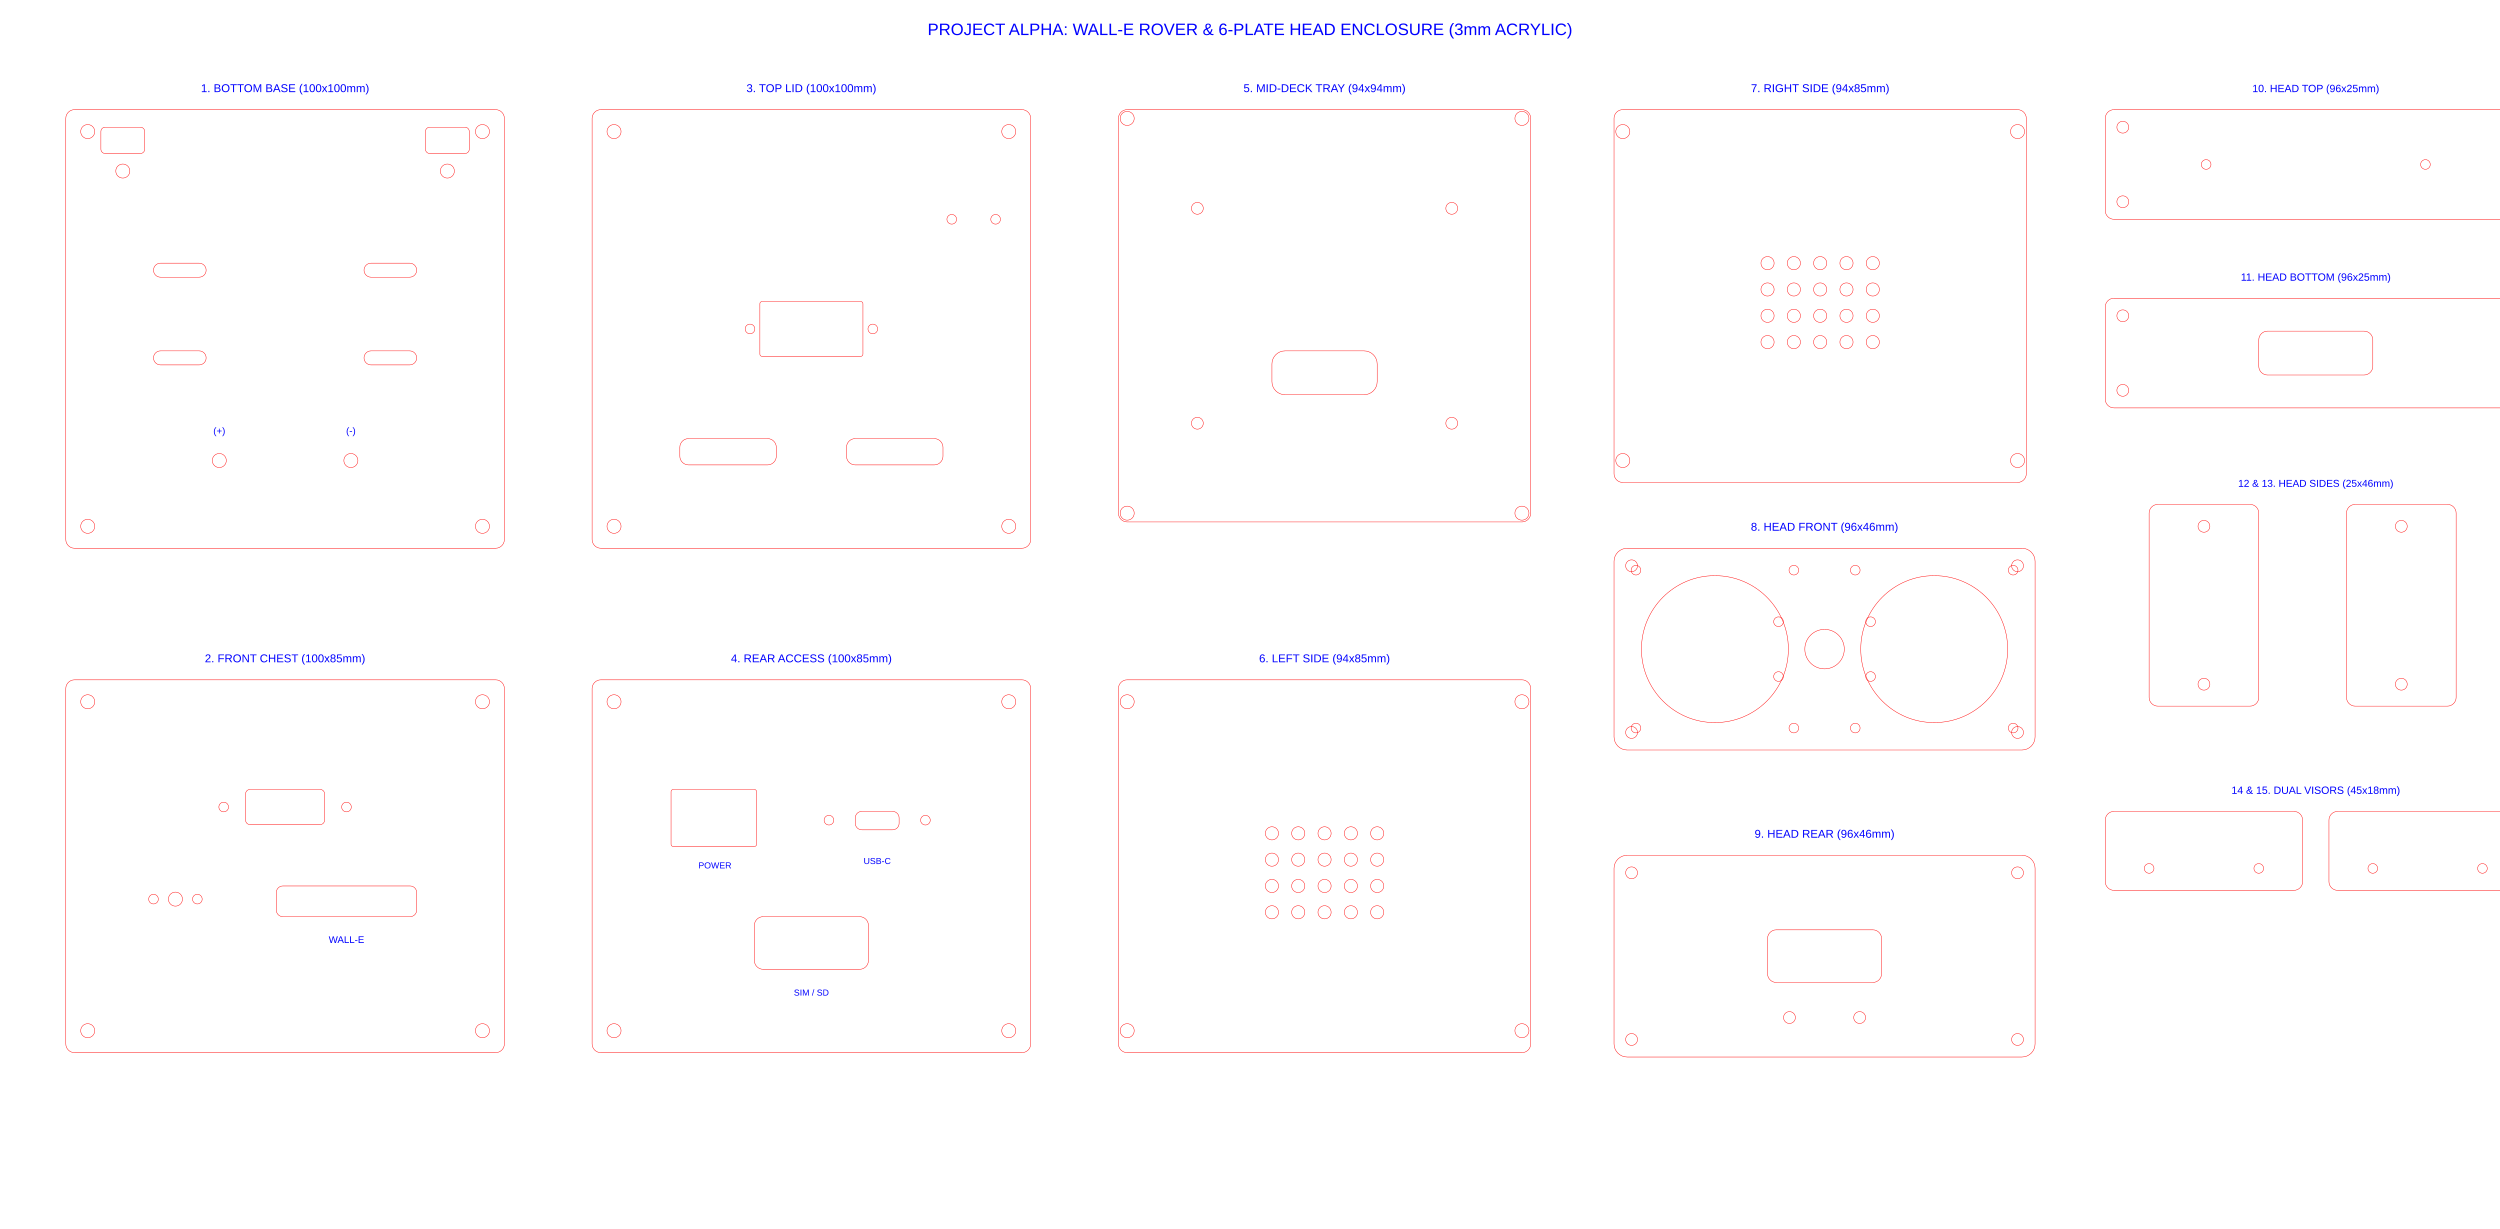
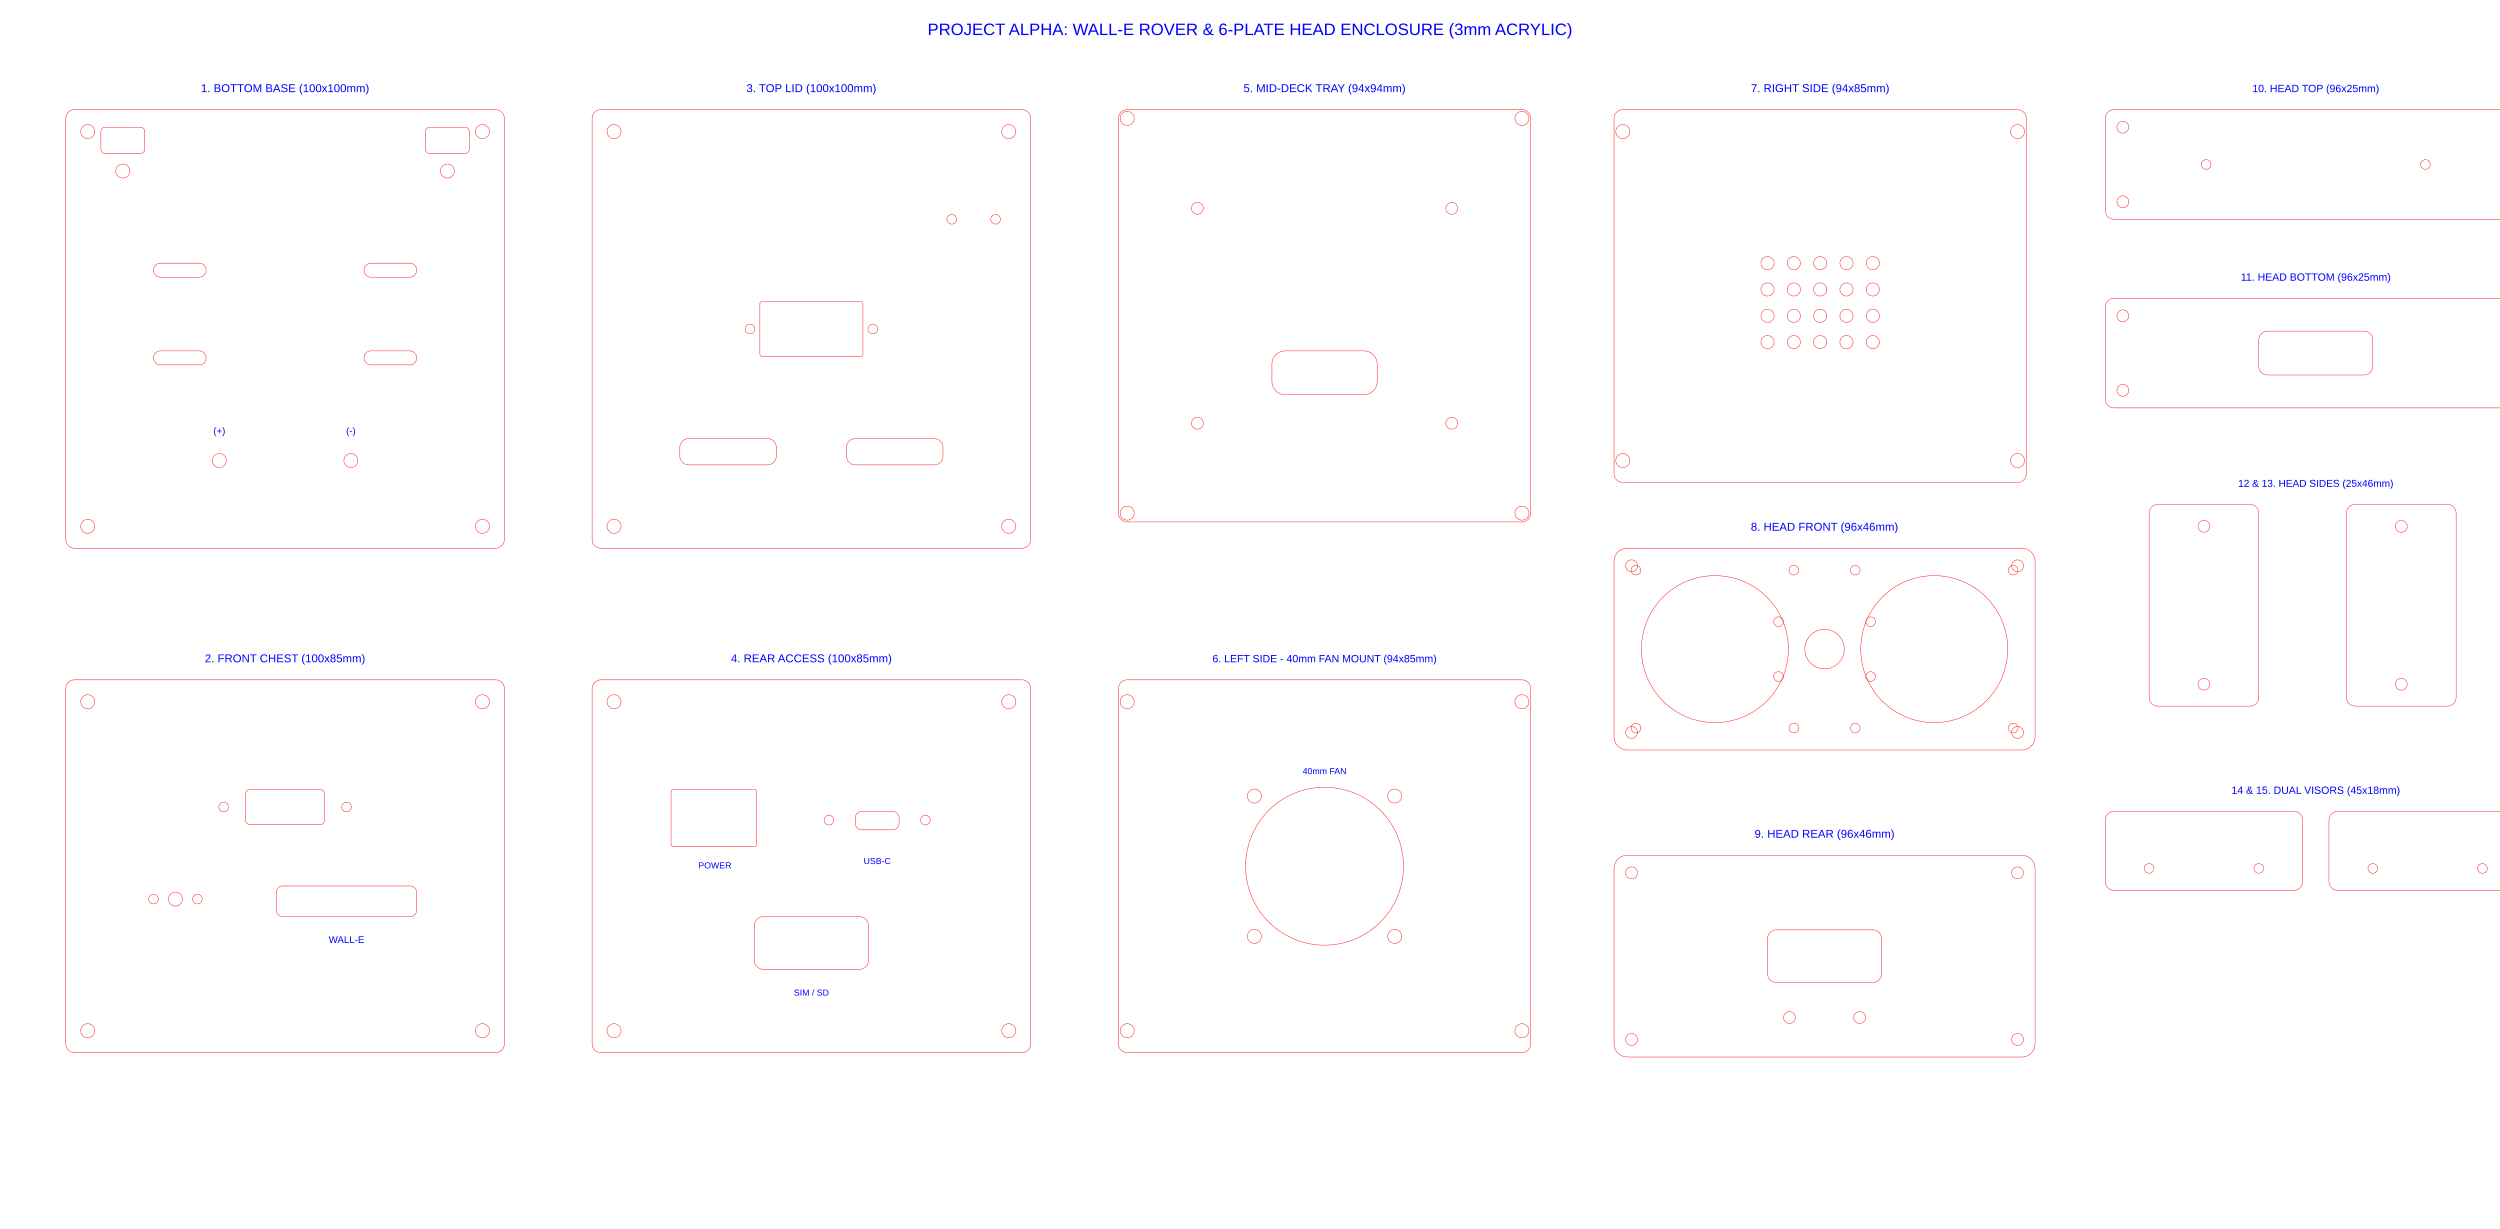
<svg xmlns="http://www.w3.org/2000/svg" width="570mm" height="280mm" viewBox="0 0 570 280">
  <text x="285.00" y="8.00" font-family="Arial, sans-serif" font-size="3.80" text-anchor="middle" fill="#0000FF">PROJECT ALPHA: WALL-E ROVER &amp; 6-PLATE HEAD ENCLOSURE (3mm ACRYLIC)</text>
  <text x="65.00" y="21.00" font-family="Arial, sans-serif" font-size="2.60" text-anchor="middle" fill="#0000FF">1. BOTTOM BASE (100x100mm)</text>
  <rect x="15.00" y="25.00" width="100.00" height="100.00" rx="2.00" ry="2.00" fill="none" stroke="#FF0000" stroke-width="0.10" />
  <circle cx="20.00" cy="30.00" r="1.60" fill="none" stroke="#FF0000" stroke-width="0.10" />
  <circle cx="110.00" cy="30.00" r="1.60" fill="none" stroke="#FF0000" stroke-width="0.10" />
  <circle cx="20.00" cy="120.00" r="1.60" fill="none" stroke="#FF0000" stroke-width="0.10" />
  <circle cx="110.00" cy="120.00" r="1.60" fill="none" stroke="#FF0000" stroke-width="0.10" />
  <circle cx="50.00" cy="105.00" r="1.60" fill="none" stroke="#FF0000" stroke-width="0.10" />
  <circle cx="80.00" cy="105.00" r="1.60" fill="none" stroke="#FF0000" stroke-width="0.10" />
  <text x="50.00" y="99.00" font-family="Arial, sans-serif" font-size="2.20" text-anchor="middle" fill="#0000FF">(+)</text>
  <text x="80.00" y="99.00" font-family="Arial, sans-serif" font-size="2.20" text-anchor="middle" fill="#0000FF">(-)</text>
  <rect x="23.00" y="29.00" width="10.00" height="6.00" rx="1.00" ry="1.00" fill="none" stroke="#FF0000" stroke-width="0.10" />
  <circle cx="28.00" cy="39.00" r="1.60" fill="none" stroke="#FF0000" stroke-width="0.10" />
  <rect x="97.00" y="29.00" width="10.00" height="6.00" rx="1.00" ry="1.00" fill="none" stroke="#FF0000" stroke-width="0.10" />
  <circle cx="102.00" cy="39.00" r="1.60" fill="none" stroke="#FF0000" stroke-width="0.10" />
  <rect x="35.00" y="60.00" width="12.00" height="3.20" rx="1.60" ry="1.60" fill="none" stroke="#FF0000" stroke-width="0.10" />
  <rect x="35.00" y="80.00" width="12.00" height="3.20" rx="1.60" ry="1.60" fill="none" stroke="#FF0000" stroke-width="0.10" />
  <rect x="83.00" y="60.00" width="12.00" height="3.20" rx="1.60" ry="1.60" fill="none" stroke="#FF0000" stroke-width="0.10" />
  <rect x="83.00" y="80.00" width="12.00" height="3.20" rx="1.60" ry="1.60" fill="none" stroke="#FF0000" stroke-width="0.10" />
  <text x="65.00" y="151.00" font-family="Arial, sans-serif" font-size="2.60" text-anchor="middle" fill="#0000FF">2. FRONT CHEST (100x85mm)</text>
  <rect x="15.00" y="155.00" width="100.00" height="85.00" rx="2.00" ry="2.00" fill="none" stroke="#FF0000" stroke-width="0.10" />
  <circle cx="20.00" cy="160.00" r="1.60" fill="none" stroke="#FF0000" stroke-width="0.10" />
  <circle cx="110.00" cy="160.00" r="1.60" fill="none" stroke="#FF0000" stroke-width="0.10" />
  <circle cx="20.00" cy="235.00" r="1.60" fill="none" stroke="#FF0000" stroke-width="0.10" />
  <circle cx="110.00" cy="235.00" r="1.60" fill="none" stroke="#FF0000" stroke-width="0.10" />
  <rect x="56.00" y="180.00" width="18.00" height="8.00" rx="1.00" ry="1.00" fill="none" stroke="#FF0000" stroke-width="0.10" />
  <circle cx="51.00" cy="184.00" r="1.10" fill="none" stroke="#FF0000" stroke-width="0.10" />
  <circle cx="79.00" cy="184.00" r="1.10" fill="none" stroke="#FF0000" stroke-width="0.10" />
  <circle cx="40.00" cy="205.00" r="1.60" fill="none" stroke="#FF0000" stroke-width="0.10" />
  <circle cx="35.00" cy="205.00" r="1.10" fill="none" stroke="#FF0000" stroke-width="0.10" />
  <circle cx="45.00" cy="205.00" r="1.10" fill="none" stroke="#FF0000" stroke-width="0.10" />
  <rect x="63.00" y="202.00" width="32.00" height="7.00" rx="1.50" ry="1.50" fill="none" stroke="#FF0000" stroke-width="0.10" />
  <text x="79.00" y="215.00" font-family="Arial, sans-serif" font-size="2.20" text-anchor="middle" fill="#0000FF">WALL-E</text>
  <text x="185.00" y="21.00" font-family="Arial, sans-serif" font-size="2.60" text-anchor="middle" fill="#0000FF">3. TOP LID (100x100mm)</text>
  <rect x="135.00" y="25.00" width="100.00" height="100.00" rx="2.00" ry="2.00" fill="none" stroke="#FF0000" stroke-width="0.10" />
  <circle cx="140.00" cy="30.00" r="1.60" fill="none" stroke="#FF0000" stroke-width="0.10" />
  <circle cx="230.00" cy="30.00" r="1.60" fill="none" stroke="#FF0000" stroke-width="0.10" />
  <circle cx="140.00" cy="120.00" r="1.60" fill="none" stroke="#FF0000" stroke-width="0.10" />
  <circle cx="230.00" cy="120.00" r="1.60" fill="none" stroke="#FF0000" stroke-width="0.10" />
  <rect x="173.25" y="68.75" width="23.50" height="12.50" rx="0.50" ry="0.50" fill="none" stroke="#FF0000" stroke-width="0.10" />
  <circle cx="171.00" cy="75.00" r="1.10" fill="none" stroke="#FF0000" stroke-width="0.10" />
  <circle cx="199.00" cy="75.00" r="1.10" fill="none" stroke="#FF0000" stroke-width="0.10" />
  <rect x="155.00" y="100.00" width="22.00" height="6.00" rx="2.00" ry="2.00" fill="none" stroke="#FF0000" stroke-width="0.10" />
  <rect x="193.00" y="100.00" width="22.00" height="6.00" rx="2.00" ry="2.00" fill="none" stroke="#FF0000" stroke-width="0.10" />
  <circle cx="217.00" cy="50.00" r="1.10" fill="none" stroke="#FF0000" stroke-width="0.10" />
  <circle cx="227.00" cy="50.00" r="1.10" fill="none" stroke="#FF0000" stroke-width="0.10" />
  <text x="185.00" y="151.00" font-family="Arial, sans-serif" font-size="2.60" text-anchor="middle" fill="#0000FF">4. REAR ACCESS (100x85mm)</text>
  <rect x="135.00" y="155.00" width="100.00" height="85.00" rx="2.00" ry="2.00" fill="none" stroke="#FF0000" stroke-width="0.10" />
  <circle cx="140.00" cy="160.00" r="1.60" fill="none" stroke="#FF0000" stroke-width="0.10" />
  <circle cx="230.00" cy="160.00" r="1.60" fill="none" stroke="#FF0000" stroke-width="0.10" />
  <circle cx="140.00" cy="235.00" r="1.60" fill="none" stroke="#FF0000" stroke-width="0.10" />
  <circle cx="230.00" cy="235.00" r="1.60" fill="none" stroke="#FF0000" stroke-width="0.10" />
  <rect x="153.00" y="180.00" width="19.50" height="13.00" rx="0.50" ry="0.50" fill="none" stroke="#FF0000" stroke-width="0.10" />
  <text x="163.00" y="198.00" font-family="Arial, sans-serif" font-size="2.00" text-anchor="middle" fill="#0000FF">POWER</text>
  <rect x="195.00" y="185.00" width="10.00" height="4.20" rx="1.50" ry="1.50" fill="none" stroke="#FF0000" stroke-width="0.10" />
  <circle cx="189.00" cy="187.00" r="1.10" fill="none" stroke="#FF0000" stroke-width="0.10" />
  <circle cx="211.00" cy="187.00" r="1.10" fill="none" stroke="#FF0000" stroke-width="0.10" />
  <text x="200.00" y="197.00" font-family="Arial, sans-serif" font-size="2.00" text-anchor="middle" fill="#0000FF">USB-C</text>
  <rect x="172.00" y="209.00" width="26.00" height="12.00" rx="2.00" ry="2.00" fill="none" stroke="#FF0000" stroke-width="0.10" />
  <text x="185.00" y="227.00" font-family="Arial, sans-serif" font-size="2.00" text-anchor="middle" fill="#0000FF">SIM / SD</text>
  <text x="302.00" y="21.00" font-family="Arial, sans-serif" font-size="2.60" text-anchor="middle" fill="#0000FF">5. MID-DECK TRAY (94x94mm)</text>
  <rect x="255.00" y="25.00" width="94.00" height="94.00" rx="2.00" ry="2.00" fill="none" stroke="#FF0000" stroke-width="0.10" />
  <circle cx="257.00" cy="27.00" r="1.60" fill="none" stroke="#FF0000" stroke-width="0.10" />
  <circle cx="347.00" cy="27.00" r="1.60" fill="none" stroke="#FF0000" stroke-width="0.10" />
  <circle cx="257.00" cy="117.00" r="1.60" fill="none" stroke="#FF0000" stroke-width="0.10" />
  <circle cx="347.00" cy="117.00" r="1.60" fill="none" stroke="#FF0000" stroke-width="0.10" />
  <circle cx="273.00" cy="47.50" r="1.35" fill="none" stroke="#FF0000" stroke-width="0.10" />
  <circle cx="273.00" cy="96.50" r="1.35" fill="none" stroke="#FF0000" stroke-width="0.10" />
  <circle cx="331.00" cy="47.50" r="1.35" fill="none" stroke="#FF0000" stroke-width="0.10" />
  <circle cx="331.00" cy="96.50" r="1.35" fill="none" stroke="#FF0000" stroke-width="0.10" />
  <rect x="290.00" y="80.00" width="24.00" height="10.00" rx="3.00" ry="3.00" fill="none" stroke="#FF0000" stroke-width="0.10" />
-   <text x="302.00" y="151.00" font-family="Arial, sans-serif" font-size="2.60" text-anchor="middle" fill="#0000FF">6. LEFT SIDE (94x85mm)</text>
+   <text x="302.00" y="151.00" font-family="Arial, sans-serif" font-size="2.40" text-anchor="middle" fill="#0000FF">6. LEFT SIDE - 40mm FAN MOUNT (94x85mm)</text>
  <rect x="255.00" y="155.00" width="94.00" height="85.00" rx="2.00" ry="2.00" fill="none" stroke="#FF0000" stroke-width="0.10" />
  <circle cx="257.00" cy="160.00" r="1.60" fill="none" stroke="#FF0000" stroke-width="0.10" />
  <circle cx="347.00" cy="160.00" r="1.60" fill="none" stroke="#FF0000" stroke-width="0.10" />
  <circle cx="257.00" cy="235.00" r="1.60" fill="none" stroke="#FF0000" stroke-width="0.10" />
  <circle cx="347.00" cy="235.00" r="1.60" fill="none" stroke="#FF0000" stroke-width="0.10" />
-   <circle cx="290.00" cy="190.00" r="1.50" fill="none" stroke="#FF0000" stroke-width="0.10" />
-   <circle cx="290.00" cy="196.00" r="1.50" fill="none" stroke="#FF0000" stroke-width="0.10" />
-   <circle cx="290.00" cy="202.00" r="1.50" fill="none" stroke="#FF0000" stroke-width="0.10" />
-   <circle cx="290.00" cy="208.00" r="1.50" fill="none" stroke="#FF0000" stroke-width="0.10" />
-   <circle cx="296.00" cy="190.00" r="1.50" fill="none" stroke="#FF0000" stroke-width="0.10" />
-   <circle cx="296.00" cy="196.00" r="1.50" fill="none" stroke="#FF0000" stroke-width="0.10" />
-   <circle cx="296.00" cy="202.00" r="1.50" fill="none" stroke="#FF0000" stroke-width="0.10" />
-   <circle cx="296.00" cy="208.00" r="1.50" fill="none" stroke="#FF0000" stroke-width="0.10" />
-   <circle cx="302.00" cy="190.00" r="1.50" fill="none" stroke="#FF0000" stroke-width="0.10" />
-   <circle cx="302.00" cy="196.00" r="1.50" fill="none" stroke="#FF0000" stroke-width="0.10" />
-   <circle cx="302.00" cy="202.00" r="1.50" fill="none" stroke="#FF0000" stroke-width="0.10" />
-   <circle cx="302.00" cy="208.00" r="1.50" fill="none" stroke="#FF0000" stroke-width="0.10" />
-   <circle cx="308.00" cy="190.00" r="1.50" fill="none" stroke="#FF0000" stroke-width="0.10" />
-   <circle cx="308.00" cy="196.00" r="1.50" fill="none" stroke="#FF0000" stroke-width="0.10" />
-   <circle cx="308.00" cy="202.00" r="1.50" fill="none" stroke="#FF0000" stroke-width="0.10" />
-   <circle cx="308.00" cy="208.00" r="1.50" fill="none" stroke="#FF0000" stroke-width="0.10" />
-   <circle cx="314.00" cy="190.00" r="1.50" fill="none" stroke="#FF0000" stroke-width="0.10" />
-   <circle cx="314.00" cy="196.00" r="1.50" fill="none" stroke="#FF0000" stroke-width="0.10" />
-   <circle cx="314.00" cy="202.00" r="1.50" fill="none" stroke="#FF0000" stroke-width="0.10" />
-   <circle cx="314.00" cy="208.00" r="1.50" fill="none" stroke="#FF0000" stroke-width="0.10" />
+   <circle cx="302.00" cy="197.50" r="18.00" fill="none" stroke="#FF0000" stroke-width="0.10" />
+   <circle cx="286.00" cy="181.50" r="1.60" fill="none" stroke="#FF0000" stroke-width="0.10" />
+   <circle cx="286.00" cy="213.50" r="1.60" fill="none" stroke="#FF0000" stroke-width="0.10" />
+   <circle cx="318.00" cy="181.50" r="1.60" fill="none" stroke="#FF0000" stroke-width="0.10" />
+   <circle cx="318.00" cy="213.50" r="1.60" fill="none" stroke="#FF0000" stroke-width="0.10" />
+   <text x="302.00" y="176.50" font-family="Arial, sans-serif" font-size="2.00" text-anchor="middle" fill="#0000FF">40mm FAN</text>
  <text x="415.00" y="21.00" font-family="Arial, sans-serif" font-size="2.60" text-anchor="middle" fill="#0000FF">7. RIGHT SIDE (94x85mm)</text>
  <rect x="368.00" y="25.00" width="94.00" height="85.00" rx="2.00" ry="2.00" fill="none" stroke="#FF0000" stroke-width="0.10" />
  <circle cx="370.00" cy="30.00" r="1.60" fill="none" stroke="#FF0000" stroke-width="0.10" />
  <circle cx="460.00" cy="30.00" r="1.60" fill="none" stroke="#FF0000" stroke-width="0.10" />
  <circle cx="370.00" cy="105.00" r="1.60" fill="none" stroke="#FF0000" stroke-width="0.10" />
  <circle cx="460.00" cy="105.00" r="1.60" fill="none" stroke="#FF0000" stroke-width="0.10" />
  <circle cx="403.00" cy="60.00" r="1.50" fill="none" stroke="#FF0000" stroke-width="0.10" />
  <circle cx="403.00" cy="66.00" r="1.50" fill="none" stroke="#FF0000" stroke-width="0.10" />
  <circle cx="403.00" cy="72.00" r="1.50" fill="none" stroke="#FF0000" stroke-width="0.10" />
  <circle cx="403.00" cy="78.00" r="1.50" fill="none" stroke="#FF0000" stroke-width="0.10" />
  <circle cx="409.00" cy="60.00" r="1.50" fill="none" stroke="#FF0000" stroke-width="0.10" />
  <circle cx="409.00" cy="66.00" r="1.50" fill="none" stroke="#FF0000" stroke-width="0.10" />
  <circle cx="409.00" cy="72.00" r="1.50" fill="none" stroke="#FF0000" stroke-width="0.10" />
  <circle cx="409.00" cy="78.00" r="1.50" fill="none" stroke="#FF0000" stroke-width="0.10" />
  <circle cx="415.00" cy="60.00" r="1.50" fill="none" stroke="#FF0000" stroke-width="0.10" />
  <circle cx="415.00" cy="66.00" r="1.50" fill="none" stroke="#FF0000" stroke-width="0.10" />
  <circle cx="415.00" cy="72.00" r="1.50" fill="none" stroke="#FF0000" stroke-width="0.10" />
  <circle cx="415.00" cy="78.00" r="1.50" fill="none" stroke="#FF0000" stroke-width="0.10" />
  <circle cx="421.00" cy="60.00" r="1.50" fill="none" stroke="#FF0000" stroke-width="0.10" />
  <circle cx="421.00" cy="66.00" r="1.50" fill="none" stroke="#FF0000" stroke-width="0.10" />
  <circle cx="421.00" cy="72.00" r="1.50" fill="none" stroke="#FF0000" stroke-width="0.10" />
  <circle cx="421.00" cy="78.00" r="1.50" fill="none" stroke="#FF0000" stroke-width="0.10" />
  <circle cx="427.00" cy="60.00" r="1.50" fill="none" stroke="#FF0000" stroke-width="0.10" />
  <circle cx="427.00" cy="66.00" r="1.50" fill="none" stroke="#FF0000" stroke-width="0.10" />
  <circle cx="427.00" cy="72.00" r="1.50" fill="none" stroke="#FF0000" stroke-width="0.10" />
  <circle cx="427.00" cy="78.00" r="1.50" fill="none" stroke="#FF0000" stroke-width="0.10" />
  <text x="416.00" y="121.00" font-family="Arial, sans-serif" font-size="2.60" text-anchor="middle" fill="#0000FF">8. HEAD FRONT (96x46mm)</text>
  <rect x="368.00" y="125.00" width="96.00" height="46.00" rx="3.00" ry="3.00" fill="none" stroke="#FF0000" stroke-width="0.10" />
  <circle cx="372.00" cy="129.00" r="1.35" fill="none" stroke="#FF0000" stroke-width="0.10" />
  <circle cx="460.00" cy="129.00" r="1.35" fill="none" stroke="#FF0000" stroke-width="0.10" />
  <circle cx="372.00" cy="167.00" r="1.35" fill="none" stroke="#FF0000" stroke-width="0.10" />
  <circle cx="460.00" cy="167.00" r="1.35" fill="none" stroke="#FF0000" stroke-width="0.10" />
  <circle cx="391.00" cy="148.00" r="16.75" fill="none" stroke="#FF0000" stroke-width="0.10" />
  <circle cx="373.00" cy="130.00" r="1.10" fill="none" stroke="#FF0000" stroke-width="0.10" />
  <circle cx="373.00" cy="166.00" r="1.10" fill="none" stroke="#FF0000" stroke-width="0.10" />
  <circle cx="409.00" cy="130.00" r="1.10" fill="none" stroke="#FF0000" stroke-width="0.10" />
  <circle cx="409.00" cy="166.00" r="1.10" fill="none" stroke="#FF0000" stroke-width="0.10" />
  <circle cx="441.00" cy="148.00" r="16.75" fill="none" stroke="#FF0000" stroke-width="0.10" />
  <circle cx="423.00" cy="130.00" r="1.10" fill="none" stroke="#FF0000" stroke-width="0.10" />
  <circle cx="423.00" cy="166.00" r="1.10" fill="none" stroke="#FF0000" stroke-width="0.10" />
  <circle cx="459.00" cy="130.00" r="1.10" fill="none" stroke="#FF0000" stroke-width="0.10" />
  <circle cx="459.00" cy="166.00" r="1.10" fill="none" stroke="#FF0000" stroke-width="0.10" />
  <circle cx="416.00" cy="148.00" r="4.50" fill="none" stroke="#FF0000" stroke-width="0.10" />
  <circle cx="405.50" cy="141.75" r="1.10" fill="none" stroke="#FF0000" stroke-width="0.10" />
  <circle cx="405.50" cy="154.25" r="1.10" fill="none" stroke="#FF0000" stroke-width="0.10" />
  <circle cx="426.50" cy="141.75" r="1.10" fill="none" stroke="#FF0000" stroke-width="0.10" />
  <circle cx="426.50" cy="154.25" r="1.10" fill="none" stroke="#FF0000" stroke-width="0.10" />
  <text x="416.00" y="191.00" font-family="Arial, sans-serif" font-size="2.60" text-anchor="middle" fill="#0000FF">9. HEAD REAR (96x46mm)</text>
  <rect x="368.00" y="195.00" width="96.00" height="46.00" rx="3.00" ry="3.00" fill="none" stroke="#FF0000" stroke-width="0.10" />
  <circle cx="372.00" cy="199.00" r="1.35" fill="none" stroke="#FF0000" stroke-width="0.10" />
  <circle cx="460.00" cy="199.00" r="1.35" fill="none" stroke="#FF0000" stroke-width="0.10" />
  <circle cx="372.00" cy="237.00" r="1.35" fill="none" stroke="#FF0000" stroke-width="0.10" />
  <circle cx="460.00" cy="237.00" r="1.35" fill="none" stroke="#FF0000" stroke-width="0.10" />
  <rect x="403.00" y="212.00" width="26.00" height="12.00" rx="2.00" ry="2.00" fill="none" stroke="#FF0000" stroke-width="0.10" />
  <circle cx="408.00" cy="232.00" r="1.35" fill="none" stroke="#FF0000" stroke-width="0.10" />
  <circle cx="424.00" cy="232.00" r="1.35" fill="none" stroke="#FF0000" stroke-width="0.10" />
  <text x="528.00" y="21.00" font-family="Arial, sans-serif" font-size="2.40" text-anchor="middle" fill="#0000FF">10. HEAD TOP (96x25mm)</text>
  <rect x="480.00" y="25.00" width="96.00" height="25.00" rx="2.00" ry="2.00" fill="none" stroke="#FF0000" stroke-width="0.10" />
  <circle cx="484.00" cy="29.00" r="1.35" fill="none" stroke="#FF0000" stroke-width="0.10" />
  <circle cx="572.00" cy="29.00" r="1.35" fill="none" stroke="#FF0000" stroke-width="0.10" />
  <circle cx="484.00" cy="46.00" r="1.35" fill="none" stroke="#FF0000" stroke-width="0.10" />
  <circle cx="572.00" cy="46.00" r="1.35" fill="none" stroke="#FF0000" stroke-width="0.10" />
  <circle cx="503.00" cy="37.50" r="1.10" fill="none" stroke="#FF0000" stroke-width="0.10" />
  <circle cx="553.00" cy="37.50" r="1.10" fill="none" stroke="#FF0000" stroke-width="0.10" />
  <text x="528.00" y="64.00" font-family="Arial, sans-serif" font-size="2.40" text-anchor="middle" fill="#0000FF">11. HEAD BOTTOM (96x25mm)</text>
  <rect x="480.00" y="68.00" width="96.00" height="25.00" rx="2.00" ry="2.00" fill="none" stroke="#FF0000" stroke-width="0.10" />
  <circle cx="484.00" cy="72.00" r="1.35" fill="none" stroke="#FF0000" stroke-width="0.10" />
  <circle cx="572.00" cy="72.00" r="1.35" fill="none" stroke="#FF0000" stroke-width="0.10" />
  <circle cx="484.00" cy="89.00" r="1.35" fill="none" stroke="#FF0000" stroke-width="0.10" />
  <circle cx="572.00" cy="89.00" r="1.35" fill="none" stroke="#FF0000" stroke-width="0.10" />
  <rect x="515.00" y="75.50" width="26.00" height="10.00" rx="2.00" ry="2.00" fill="none" stroke="#FF0000" stroke-width="0.10" />
  <text x="528.00" y="111.00" font-family="Arial, sans-serif" font-size="2.30" text-anchor="middle" fill="#0000FF">12 &amp; 13. HEAD SIDES (25x46mm)</text>
  <rect x="490.00" y="115.00" width="25.00" height="46.00" rx="2.00" ry="2.00" fill="none" stroke="#FF0000" stroke-width="0.10" />
  <circle cx="502.50" cy="120.00" r="1.35" fill="none" stroke="#FF0000" stroke-width="0.10" />
  <circle cx="502.50" cy="156.00" r="1.35" fill="none" stroke="#FF0000" stroke-width="0.10" />
  <rect x="535.00" y="115.00" width="25.00" height="46.00" rx="2.00" ry="2.00" fill="none" stroke="#FF0000" stroke-width="0.10" />
  <circle cx="547.50" cy="120.00" r="1.35" fill="none" stroke="#FF0000" stroke-width="0.10" />
  <circle cx="547.50" cy="156.00" r="1.35" fill="none" stroke="#FF0000" stroke-width="0.10" />
  <text x="528.00" y="181.00" font-family="Arial, sans-serif" font-size="2.40" text-anchor="middle" fill="#0000FF">14 &amp; 15. DUAL VISORS (45x18mm)</text>
  <rect x="480.00" y="185.00" width="45.00" height="18.00" rx="2.00" ry="2.00" fill="none" stroke="#FF0000" stroke-width="0.10" />
  <circle cx="490.00" cy="198.00" r="1.10" fill="none" stroke="#FF0000" stroke-width="0.10" />
  <circle cx="515.00" cy="198.00" r="1.10" fill="none" stroke="#FF0000" stroke-width="0.10" />
  <rect x="531.00" y="185.00" width="45.00" height="18.00" rx="2.00" ry="2.00" fill="none" stroke="#FF0000" stroke-width="0.10" />
  <circle cx="541.00" cy="198.00" r="1.10" fill="none" stroke="#FF0000" stroke-width="0.10" />
  <circle cx="566.00" cy="198.00" r="1.10" fill="none" stroke="#FF0000" stroke-width="0.10" />
</svg>
